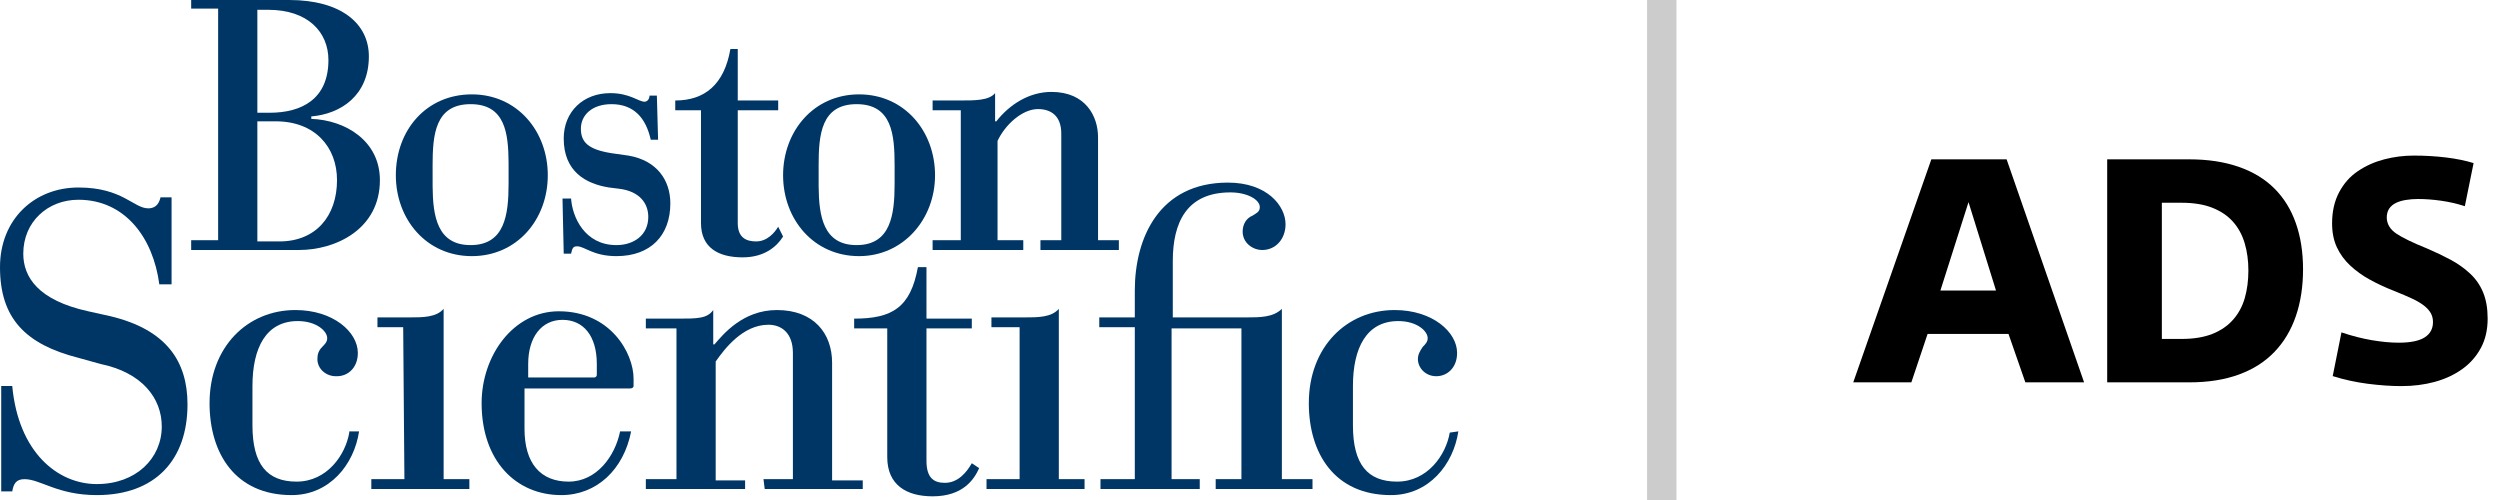
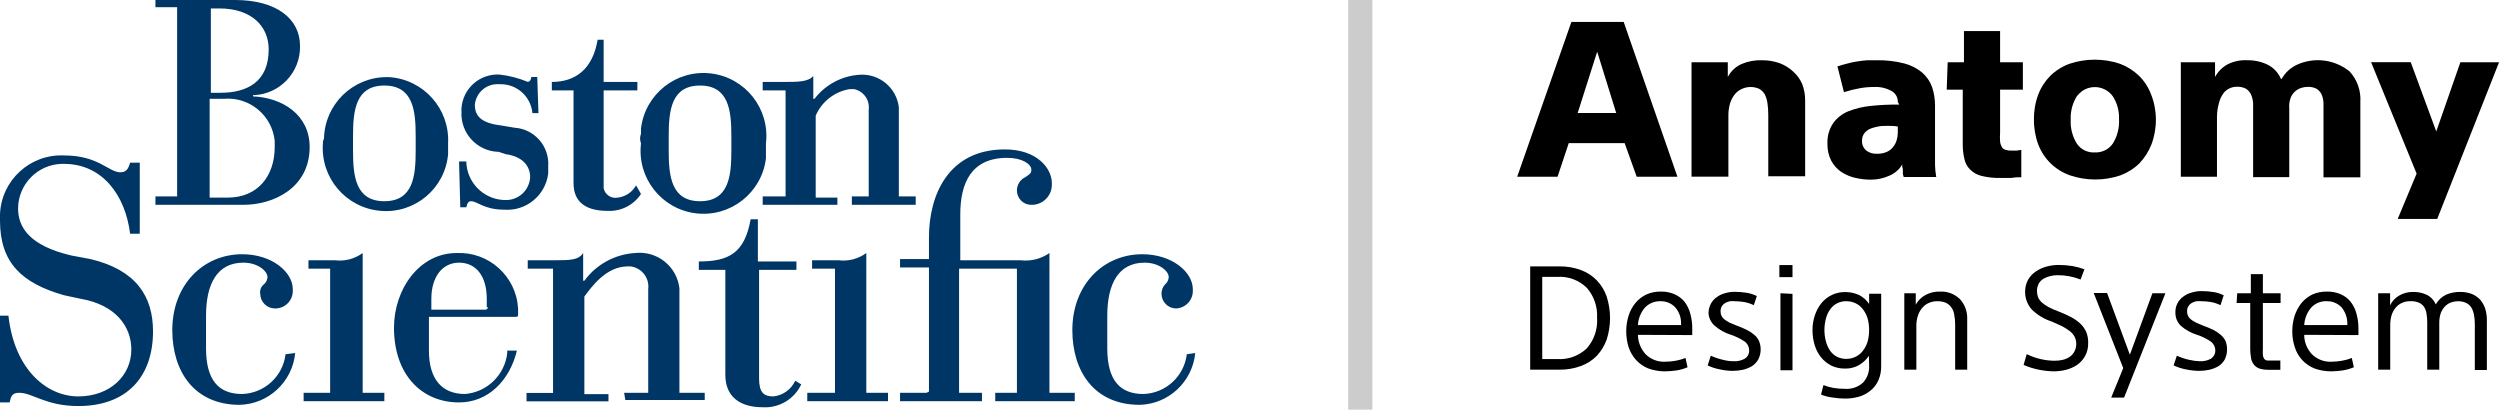
- <svg xmlns="http://www.w3.org/2000/svg" width="170px" height="34px" viewBox="0 0 170 34" version="1.1">
-   <g id="Page-1" stroke="none" stroke-width="1" fill="none" fill-rule="evenodd">
-     <g id="Group" fill-rule="nonzero">
-       <path d="M69.333,32.583 L67.083,32.583 L67.083,33.25 L73.75,33.25 L73.75,32.583 L72,32.583 L72,21 C71.5,21.583 70.583,21.583 69.667,21.583 L67.417,21.583 L67.417,22.25 L69.333,22.25 L69.333,32.583" id="Path" fill="#003666" />
-       <path d="M27.5,32.583 L25.25,32.583 L25.25,33.25 L31.917,33.25 L31.917,32.583 L30.167,32.583 L30.167,21 C29.667,21.583 28.75,21.583 27.833,21.583 L25.667,21.583 L25.667,22.25 L27.417,22.25 L27.5,32.583" id="Path" fill="#003666" />
-       <path d="M77,32.583 L74.833,32.583 L74.833,33.25 L81.583,33.25 L81.583,32.583 L79.667,32.583 L79.667,22.333 L84.417,22.333 L84.417,32.583 L82.667,32.583 L82.667,33.25 L89.25,33.25 L89.25,32.583 L87.167,32.583 L87.167,21 C86.583,21.583 85.667,21.583 84.75,21.583 L79.75,21.583 L79.75,17.75 C79.75,15.167 80.667,13.083 83.667,13.083 C84.833,13.083 85.667,13.583 85.667,14.083 C85.667,14.417 85.417,14.5 85.167,14.667 C84.75,14.833 84.5,15.25 84.5,15.75 C84.5,16.5 85.167,17 85.833,17 C86.75,17 87.417,16.25 87.417,15.25 C87.417,14 86.167,12.417 83.5,12.417 C78.833,12.417 77.167,16.167 77.167,19.75 L77.167,21.583 L74.75,21.583 L74.75,22.25 L77.167,22.25 L77.167,32.583" id="Path" fill="#003666" />
-       <path d="M6.833,24.75 C9.667,25.333 11,27.083 11,29 C11,31.167 9.25,32.917 6.583,32.917 C3.917,32.917 1.25,30.75 0.833,26.25 L0.083,26.25 L0.083,33.417 L0.833,33.417 C0.917,32.917 1.083,32.583 1.667,32.583 C2.75,32.583 3.917,33.667 6.583,33.667 C10.583,33.667 12.75,31.25 12.75,27.5 C12.75,24.583 11.333,22.417 7.5,21.5 L6,21.167 C2.583,20.417 1.583,18.833 1.583,17.25 C1.583,15.083 3.25,13.583 5.333,13.583 C8.5,13.583 10.417,16.167 10.833,19.333 L11.667,19.333 L11.667,13.417 L10.917,13.417 C10.833,13.75 10.667,14.167 10.083,14.167 C9.083,14.167 8.333,12.75 5.333,12.75 C2.333,12.75 0,14.917 0,18.167 C0,21.667 1.75,23.417 5.333,24.333 L6.833,24.75" id="Path" fill="#003666" />
-       <path d="M60.333,31.083 C60.333,33 61.667,33.75 63.417,33.75 C65.5,33.75 66.25,32.583 66.583,31.833 L66.083,31.5 C65.75,32.083 65.167,32.833 64.25,32.833 C63.5,32.833 63,32.5 63,31.333 L63,22.333 L66.083,22.333 L66.083,21.667 L63,21.667 L63,18.167 L62.417,18.167 C61.917,20.917 60.667,21.667 58.083,21.667 L58.083,22.333 L60.333,22.333 L60.333,31.083" id="Path" fill="#003666" />
-       <path d="M51.917,32.583 L53.917,32.583 L53.917,24 C53.917,22.667 53.167,22.083 52.25,22.083 C50.5,22.083 49.25,23.75 48.667,24.583 L48.667,32.667 L50.667,32.667 L50.667,33.25 L43.917,33.25 L43.917,32.583 L46,32.583 L46,22.333 L43.917,22.333 L43.917,21.667 L46.083,21.667 C47.417,21.667 48.083,21.667 48.5,21.083 L48.5,23.417 L48.583,23.417 C49.167,22.75 50.5,21.083 52.833,21.083 C55.333,21.083 56.583,22.667 56.583,24.667 L56.583,32.667 L58.667,32.667 L58.667,33.25 L52,33.25 L51.917,32.583 Z" id="Path" fill="#003666" />
-       <path d="M23.75,29.417 C23.5,30.917 22.25,32.75 20.167,32.75 C18.167,32.75 17.167,31.583 17.167,28.917 L17.167,26.25 C17.167,23.667 18.083,21.833 20.25,21.833 C21.5,21.833 22.25,22.5 22.25,23 C22.25,23.25 22.083,23.417 21.917,23.583 C21.667,23.833 21.583,24.083 21.583,24.417 C21.583,25.083 22.167,25.583 22.833,25.583 L22.917,25.583 C23.667,25.583 24.333,25 24.333,24 C24.333,22.583 22.667,21.083 20.083,21.083 C16.833,21.083 14.25,23.583 14.25,27.417 C14.25,30.833 16,33.667 19.833,33.667 C22.417,33.667 24.083,31.583 24.417,29.333 L23.75,29.333" id="Path" fill="#003666" />
-       <path d="M98.583,29.417 C98.333,30.917 97.083,32.75 95,32.75 C93,32.75 92,31.583 92,28.917 L92,26.25 C92,23.667 92.917,21.833 95.083,21.833 C96.333,21.833 97.083,22.5 97.083,23 C97.083,23.25 96.917,23.417 96.75,23.583 C96.583,23.833 96.417,24.083 96.417,24.417 C96.417,25 96.917,25.583 97.667,25.583 C98.417,25.583 99.083,25 99.083,24 C99.083,22.583 97.417,21.083 94.833,21.083 C91.583,21.083 89,23.583 89,27.417 C89,30.833 90.75,33.667 94.583,33.667 C97.167,33.667 98.833,31.583 99.167,29.333 L98.583,29.417 Z" id="Path" fill="#003666" />
-       <path d="M38,21.167 C41.5,21.167 43.083,24 43.083,25.75 L43.083,25.75 L43.083,26.25 C43.083,26.333 43,26.417 42.833,26.417 L42.833,26.417 L35.667,26.417 L35.667,29.167 C35.667,31.5 36.75,32.75 38.667,32.75 C40.583,32.75 41.833,31 42.167,29.333 L42.167,29.333 L42.167,29.333 L42.917,29.333 C42.417,31.917 40.583,33.667 38.167,33.667 C35.083,33.667 32.75,31.333 32.75,27.417 C32.75,24.167 34.917,21.167 38,21.167 Z M38.25,21.75 C36.833,21.75 35.917,22.917 35.917,24.75 L35.917,24.75 L35.917,25.667 L40.417,25.667 C40.5,25.667 40.583,25.583 40.583,25.5 L40.583,25.5 L40.583,24.75 C40.583,22.833 39.667,21.75 38.25,21.75 Z" id="Combined-Shape" fill="#003666" />
-       <path d="M19.667,0 C23.167,0 25.083,1.583 25.083,3.833 C25.083,6.5 23.167,7.75 21.167,7.917 L21.167,7.917 L21.167,8.083 C23.5,8.167 25.833,9.583 25.833,12.25 C25.833,15.583 22.833,17 20.333,17 L20.333,17 L13,17 L13,16.333 L14.833,16.333 L14.833,0.583 L13,0.583 L13,0 Z M18.75,8.25 L17.5,8.25 L17.5,16.417 L19,16.417 C21.5,16.417 22.917,14.667 22.917,12.25 C22.917,10 21.417,8.25 18.75,8.25 L18.75,8.25 Z M18.25,0.667 L17.5,0.667 L17.5,7.667 L18.333,7.667 C20.5,7.667 22.333,6.75 22.333,4.083 C22.333,2.167 20.917,0.667 18.25,0.667 L18.25,0.667 Z" id="Combined-Shape" fill="#003666" />
-       <path d="M32.083,6.417 C35.167,6.417 37.25,8.917 37.25,11.917 C37.25,14.917 35.167,17.417 32.083,17.417 C29,17.417 26.917,14.917 26.917,11.917 C26.917,8.833 29,6.417 32.083,6.417 Z M32,7.083 C29.583,7.083 29.417,9.167 29.417,11.25 L29.418,12.684 C29.434,14.704 29.736,16.667 32,16.667 C34.333,16.667 34.583,14.583 34.583,12.5 L34.583,11.066 C34.571,9.046 34.346,7.083 32,7.083 Z" id="Combined-Shape" fill="#003666" />
-       <path d="M58.417,6.417 C61.5,6.417 63.583,8.917 63.583,11.917 C63.583,14.917 61.417,17.417 58.417,17.417 C55.333,17.417 53.25,14.917 53.25,11.917 C53.25,8.917 55.333,6.417 58.417,6.417 Z M58.25,7.083 C55.833,7.083 55.667,9.167 55.667,11.25 L55.668,12.684 C55.684,14.704 55.986,16.667 58.25,16.667 C60.583,16.667 60.833,14.583 60.833,12.5 L60.833,12.5 L60.833,11.25 C60.833,9.167 60.667,7.083 58.25,7.083 Z" id="Combined-Shape" fill="#003666" />
-       <path d="M70.75,16.333 L72.167,16.333 L72.167,9.083 C72.167,7.833 71.417,7.417 70.583,7.417 C69.5,7.417 68.333,8.5 67.833,9.583 L67.833,16.333 L69.583,16.333 L69.583,17 L63.417,17 L63.417,16.333 L65.333,16.333 L65.333,7.5 L63.417,7.5 L63.417,6.833 L65.25,6.833 C66.333,6.833 67.25,6.833 67.667,6.333 L67.667,8.25 L67.75,8.25 C68.667,7.083 70,6.25 71.5,6.25 C73.833,6.25 74.667,7.917 74.667,9.333 L74.667,16.333 L76.083,16.333 L76.083,17 L70.75,17 L70.75,16.333 Z" id="Path" fill="#003666" />
-       <path d="M42.083,12.833 C43.5,13 44.083,13.833 44.083,14.75 C44.083,16 43.083,16.667 41.917,16.667 C39.75,16.667 38.917,14.75 38.833,13.5 L38.25,13.5 L38.333,17.25 L38.833,17.25 C38.917,16.833 39,16.75 39.25,16.75 C39.75,16.75 40.333,17.417 41.917,17.417 C44.25,17.417 45.583,16 45.583,13.833 C45.583,12.25 44.667,10.917 42.75,10.583 L41.583,10.417 C40,10.167 39.5,9.667 39.5,8.75 C39.5,7.833 40.25,7.083 41.583,7.083 C43.083,7.083 43.917,8 44.25,9.5 L44.75,9.5 L44.667,6.5 L44.167,6.5 C44.167,6.75 44,6.917 43.833,6.917 C43.417,6.917 42.833,6.333 41.5,6.333 C39.667,6.333 38.333,7.583 38.333,9.417 C38.333,11.667 39.833,12.5 41.417,12.75 L42.083,12.833" id="Path" fill="#003666" />
-       <path d="M52.917,15.417 C52.667,15.833 52.167,16.417 51.417,16.417 C50.75,16.417 50.167,16.167 50.167,15.167 L50.167,7.5 L52.917,7.5 L52.917,6.833 L50.167,6.833 L50.167,3.333 L49.667,3.333 C49.25,5.75 47.917,6.833 45.917,6.833 L45.917,7.5 L47.667,7.5 L47.667,15.167 C47.667,16.833 48.833,17.5 50.5,17.5 C52,17.5 52.833,16.75 53.25,16.083 L52.917,15.417" id="Path" fill="#003666" />
-       <polygon id="Path" fill="#CCCCCC" points="112 0 114 0 114 34 112 34" />
-       <path d="M131.947,19.755 L135.728,19.755 L133.859,13.745 L131.947,19.755 Z M129.972,26 L126.021,26 L131.331,10.835 L136.45,10.835 L141.718,26 L137.724,26 L136.578,22.708 L131.076,22.708 L129.972,26 Z" id="Shape" fill="#000000" />
-       <path d="M143.289,10.835 L148.875,10.835 C150.136,10.835 151.254,11.005 152.231,11.344 C153.208,11.684 154.019,12.176 154.663,12.821 C155.308,13.465 155.793,14.251 156.118,15.178 C156.444,16.106 156.607,17.15 156.607,18.311 C156.607,19.486 156.444,20.548 156.118,21.497 C155.793,22.446 155.308,23.256 154.663,23.929 C154.019,24.602 153.212,25.115 152.242,25.469 C151.272,25.823 150.15,26 148.875,26 L143.289,26 L143.289,10.835 Z M147.006,23.048 L148.344,23.048 C149.166,23.048 149.863,22.934 150.437,22.708 C151.01,22.481 151.481,22.159 151.849,21.741 C152.217,21.324 152.483,20.832 152.646,20.265 C152.808,19.699 152.89,19.076 152.89,18.396 C152.89,17.716 152.805,17.093 152.635,16.527 C152.465,15.961 152.2,15.476 151.838,15.072 C151.477,14.668 151.01,14.353 150.437,14.127 C149.863,13.9 149.166,13.787 148.344,13.787 L147.006,13.787 L147.006,23.048 Z" id="Shape" fill="#000000" />
-       <path d="M167.609,14.021 C167.085,13.851 166.547,13.727 165.995,13.649 C165.443,13.571 164.919,13.532 164.423,13.532 C164.14,13.532 163.867,13.553 163.605,13.596 C163.343,13.638 163.117,13.706 162.926,13.798 C162.735,13.89 162.582,14.017 162.469,14.18 C162.356,14.343 162.299,14.552 162.299,14.807 C162.313,15.245 162.533,15.607 162.958,15.89 C163.382,16.173 164.069,16.506 165.018,16.888 C165.613,17.143 166.154,17.401 166.643,17.663 C167.131,17.925 167.57,18.237 167.96,18.598 C168.349,18.959 168.646,19.387 168.852,19.883 C169.057,20.378 169.16,20.973 169.16,21.667 C169.16,22.432 169.004,23.101 168.692,23.674 C168.381,24.248 167.956,24.726 167.418,25.108 C166.88,25.49 166.26,25.777 165.56,25.968 C164.859,26.159 164.105,26.255 163.297,26.255 C162.589,26.255 161.825,26.202 161.004,26.096 C160.182,25.989 159.389,25.816 158.625,25.575 L159.219,22.602 C159.927,22.842 160.618,23.019 161.29,23.133 C161.963,23.246 162.568,23.303 163.106,23.303 C163.913,23.303 164.505,23.182 164.88,22.941 C165.255,22.701 165.443,22.354 165.443,21.901 C165.443,21.674 165.393,21.472 165.294,21.295 C165.195,21.118 165.043,20.948 164.837,20.786 C164.632,20.623 164.363,20.463 164.03,20.308 C163.697,20.152 163.283,19.975 162.788,19.777 C162.207,19.55 161.666,19.299 161.163,19.023 C160.66,18.747 160.214,18.428 159.825,18.067 C159.435,17.706 159.131,17.292 158.911,16.824 C158.692,16.357 158.582,15.812 158.582,15.189 C158.582,14.382 158.741,13.677 159.06,13.075 C159.379,12.474 159.807,11.992 160.345,11.631 C160.883,11.27 161.478,11.005 162.129,10.835 C162.781,10.665 163.446,10.58 164.126,10.58 C164.89,10.58 165.623,10.622 166.324,10.707 C167.025,10.792 167.652,10.92 168.204,11.09 L167.609,14.021 Z" id="Path" fill="#000000" />
-     </g>
-   </g>
+ <svg xmlns="http://www.w3.org/2000/svg" viewBox="0 0 207.49 34" height="34px">
+   <path d="M69.2,32.6H67v.7h6.7v-.7H71.9V21a3.2,3.2,0,0,1-2.3.6H67.4v.7h1.9V32.6m-41.9,0H25.2v.7h6.7v-.7H30.1V21a3.2,3.2,0,0,1-2.3.6H25.6v.7h1.8V32.6m49.5,0H74.7v.7h6.8v-.7H79.6V22.3h4.8V32.6H82.6v.7h6.6v-.7H87.1V21a3.47,3.47,0,0,1-2.4.6h-5V17.8c0-2.6.9-4.7,3.9-4.7,1.2,0,2,.5,2,1,0,.3-.2.4-.5.6a1.23,1.23,0,0,0-.7,1.1A1.19,1.19,0,0,0,85.55,17h.15a1.67,1.67,0,0,0,1.6-1.7v-.1c0-1.2-1.2-2.8-3.9-2.8-4.7,0-6.3,3.8-6.3,7.3v1.8H74.7v.7h2.4V32.5M6.7,24.8c2.9.5,4.2,2.3,4.2,4.2,0,2.2-1.8,3.9-4.4,3.9S1.2,30.7.7,26.2H0v7.2H.8c.1-.5.2-.8.8-.8,1.1,0,2.2,1.1,4.9,1.1,4,0,6.2-2.4,6.2-6.2,0-2.9-1.4-5.1-5.2-6l-1.6-.3c-3.4-.8-4.4-2.3-4.4-3.9a3.73,3.73,0,0,1,3.6-3.7h.2c3.2,0,5.1,2.6,5.5,5.8h.8V13.5h-.8c-.1.3-.2.8-.8.8-1,0-1.8-1.4-4.7-1.4A5.09,5.09,0,0,0,0,17.77v.53c0,3.5,1.8,5.2,5.3,6.2l1.4.3m53.5,6.3c0,1.9,1.3,2.7,3.1,2.7a3.31,3.31,0,0,0,3.2-1.9l-.5-.3a2.25,2.25,0,0,1-1.8,1.3c-.8,0-1.2-.3-1.2-1.5v-9h3.1v-.7H62.9V18.2h-.6c-.5,2.8-1.8,3.5-4.3,3.5v.7h2.2v8.7m-8.4,1.5h2V24a1.69,1.69,0,0,0-1.47-1.89H52.1c-1.8,0-3,1.7-3.6,2.5v8.1h2v.6H43.7v-.7h2.2V22.3H43.8v-.7H46c1.3,0,2,0,2.4-.6v2.3h.1A5.64,5.64,0,0,1,52.7,21a3.33,3.33,0,0,1,3.69,2.93c0,.06,0,.11,0,.17v8.5h2.1v.6H51.9ZM23.7,29.4a3.75,3.75,0,0,1-3.6,3.3c-2,0-3-1.2-3-3.8V26.2c0-2.6.9-4.4,3.1-4.4,1.2,0,2,.7,2,1.2a.83.83,0,0,1-.3.6.82.82,0,0,0-.3.8,1.22,1.22,0,0,0,1.2,1.2h.1a1.45,1.45,0,0,0,1.4-1.5h0V24c0-1.4-1.7-2.9-4.2-2.9-3.2,0-5.8,2.5-5.8,6.3,0,3.4,1.8,6.2,5.6,6.2a4.76,4.76,0,0,0,4.6-4.3l-.8.1m74.8,0a3.75,3.75,0,0,1-3.6,3.3c-2,0-3-1.2-3-3.8V26.2c0-2.6.9-4.4,3.1-4.4,1.2,0,2,.7,2,1.2a.83.83,0,0,1-.3.6,1.12,1.12,0,0,0-.3.8,1.22,1.22,0,0,0,1.2,1.2A1.45,1.45,0,0,0,99,24.1h0V24c0-1.4-1.7-2.9-4.2-2.9-3.2,0-5.8,2.5-5.8,6.3,0,3.4,1.8,6.2,5.6,6.2a4.76,4.76,0,0,0,4.6-4.3Zm-56.4-.1a3.84,3.84,0,0,1-3.5,3.4c-1.9,0-3-1.2-3-3.6V26.3h7.2c.2,0,.2-.1.2-.2v-.5A4.89,4.89,0,0,0,37.9,21c-3.1,0-5.2,3-5.2,6.2,0,3.9,2.3,6.2,5.4,6.2,2.4,0,4.2-1.8,4.8-4.3h-.8Zm-1.6-3.8a.22.22,0,0,1-.2.2H35.8v-.9c0-1.8.9-3,2.3-3s2.3,1.1,2.3,3v.7M17.4.7h.8c2.7,0,4.1,1.5,4.1,3.4,0,2.7-1.8,3.6-4,3.6h-.8V.7ZM14.7,16.3H12.9V17h7.3c2.5,0,5.5-1.4,5.5-4.8,0-2.7-2.3-4.1-4.7-4.2V7.9a4,4,0,0,0,3.9-4.1h0C24.9,1.6,23,0,19.5,0H12.9V.6h1.8Zm2.7-8.1h1.2a3.9,3.9,0,0,1,4.2,3.5v.5c0,2.4-1.4,4.2-3.9,4.2H17.4V8.2m9.4,3.7a5.23,5.23,0,0,0,4.8,5.6,5.17,5.17,0,0,0,5.59-4.71.28.28,0,0,0,0-.09v-.8a5.24,5.24,0,0,0-4.9-5.5h-.2a5.21,5.21,0,0,0-5.2,5.1A.79.79,0,0,0,26.8,11.9Zm7.7.6c0,2.1-.2,4.2-2.6,4.2s-2.6-2.1-2.6-4.2V11.3c0-2.1.2-4.2,2.6-4.2s2.6,2.1,2.6,4.2Zm18.7-.6a5.22,5.22,0,0,0,10.37,1.24l0-.44v-.8a5.22,5.22,0,0,0-10.37-1.24l0,.44A1.1,1.1,0,0,0,53.2,11.9Zm7.5.6c0,2.1-.2,4.2-2.6,4.2s-2.6-2.1-2.6-4.2V11.3c0-2.1.2-4.2,2.6-4.2s2.6,2.1,2.6,4.2Z" fill="#003666" />
+   <path d="M70.7,16.3h1.4V9.1a1.54,1.54,0,0,0-1.2-1.7h-.4a3.72,3.72,0,0,0-2.8,2.2v6.8h1.8V17H63.3v-.7h1.9V7.5H63.3V6.8h1.8c1.1,0,2,0,2.4-.5V8.2h.1a5.13,5.13,0,0,1,3.8-2,3.07,3.07,0,0,1,3.2,2.7v7.4H76V17H70.7ZM42,12.8c1.4.2,2,1,2,1.9a2,2,0,0,1-2.1,1.9h-.1a3.27,3.27,0,0,1-3.1-3.2h-.6l.1,3.8h.5c.1-.4.2-.5.4-.5.5,0,1.1.7,2.7.7a3.43,3.43,0,0,0,3.7-3v-.6a3,3,0,0,0-2.79-3.2h0l-1.2-.2c-1.6-.2-2.1-.8-2.1-1.7a1.88,1.88,0,0,1,2-1.71h.08a2.64,2.64,0,0,1,2.7,2.4h.5l-.1-3h-.5c0,.2-.1.4-.3.4a8.77,8.77,0,0,0-2.3-.6A3,3,0,0,0,38.3,9h0v.3a3.16,3.16,0,0,0,3,3.3h.08l.6.2m10.8,2.6a2,2,0,0,1-1.5,1,1,1,0,0,1-1.18-.78.5.5,0,0,1,0-.12v-8h2.8V6.8H50.1V3.3h-.5c-.4,2.4-1.8,3.5-3.8,3.5v.7h1.8v7.7c0,1.7,1.2,2.3,2.8,2.3a3.13,3.13,0,0,0,2.8-1.4l-.4-.7" fill="#003666" />
+   <path d="M111.9,0h2V34h-2Z" fill="#ccc" fill-rule="evenodd" />
+   <path d="M129.27,14.67h-3.35l4.5-12.85h4.34l4.46,12.85h-3.38l-1-2.79H130.2Zm1.67-5.29h3.2l-1.58-5.09Z" />
+   <path d="M143.4,5.17V6.39h0a2.37,2.37,0,0,1,1.15-1.08A4,4,0,0,1,146.26,5a4.27,4.27,0,0,1,1.46.25,3.43,3.43,0,0,1,1.13.71,3,3,0,0,1,.72,1,3.78,3.78,0,0,1,.25,1.41v6.26h-3.06V9.54a6.73,6.73,0,0,0-.07-1,2.39,2.39,0,0,0-.23-.73,1.3,1.3,0,0,0-.46-.44,1.73,1.73,0,0,0-1.41,0,1.6,1.6,0,0,0-.56.4,2.18,2.18,0,0,0-.42.74,3.44,3.44,0,0,0-.16,1.15v5h-3.06V5.17Z" />
+   <path d="M157.51,8.46a1,1,0,0,0-.49-.89,2.67,2.67,0,0,0-1.49-.35,6.41,6.41,0,0,0-1.16.1,9.94,9.94,0,0,0-1.33.33l-.54-2.14c.24-.08.51-.16.8-.23a6.3,6.3,0,0,1,.84-.18A8.08,8.08,0,0,1,155,5h.76a8.7,8.7,0,0,1,2.27.26,3.88,3.88,0,0,1,1.5.76,2.9,2.9,0,0,1,.82,1.19,4.79,4.79,0,0,1,.25,1.55v4.93a6.64,6.64,0,0,0,.1,1H158a2.17,2.17,0,0,1-.07-.24v-.29a.63.63,0,0,0-.05-.3v-.21h0a2.26,2.26,0,0,1-1.07.93,3.64,3.64,0,0,1-1.56.33,5.44,5.44,0,0,1-1.27-.15,3.5,3.5,0,0,1-1.16-.49,2.62,2.62,0,0,1-.84-.94,3,3,0,0,1-.31-1.43,2.82,2.82,0,0,1,.47-1.67,2.86,2.86,0,0,1,1.28-1,6.93,6.93,0,0,1,1.85-.44,20.61,20.61,0,0,1,2.36-.11Zm-.29,2a9.58,9.58,0,0,0-1.07,0,3.7,3.7,0,0,0-.86.2,1.21,1.21,0,0,0-.55.39,1,1,0,0,0-.2.63,1,1,0,0,0,.36.82,1.33,1.33,0,0,0,.88.26,1.88,1.88,0,0,0,.81-.15,1.33,1.33,0,0,0,.53-.41,1.61,1.61,0,0,0,.3-.58,2.16,2.16,0,0,0,.09-.62V10.5Z" />
+   <path d="M161.65,5.17H163V2.58h3V5.17h1.89V7.44H166V11a4.82,4.82,0,0,0,0,.76,1.15,1.15,0,0,0,.17.48.52.52,0,0,0,.3.2,1.51,1.51,0,0,0,.52.06h.37l.4-.06v2.27a4.25,4.25,0,0,0-.86.06H166a6,6,0,0,1-1.58-.18,2,2,0,0,1-.93-.54,1.71,1.71,0,0,1-.45-.85A5.08,5.08,0,0,1,162.9,12V7.44h-1.33Z" />
+   <path d="M178.93,9.9a5.76,5.76,0,0,1-.37,2.09,4.89,4.89,0,0,1-1,1.57,4.56,4.56,0,0,1-1.59,1,6.55,6.55,0,0,1-4.15,0A4.36,4.36,0,0,1,169.17,12a5.75,5.75,0,0,1-.36-2.09,5.61,5.61,0,0,1,.36-2.07,4.4,4.4,0,0,1,1-1.55,4.46,4.46,0,0,1,1.6-1,6.61,6.61,0,0,1,4.17,0,4.65,4.65,0,0,1,1.59,1,4.27,4.27,0,0,1,1,1.54A5.65,5.65,0,0,1,178.93,9.9Zm-3.06,0a3.28,3.28,0,0,0-.51-1.9,1.84,1.84,0,0,0-2.58-.42,2.09,2.09,0,0,0-.42.42,3.41,3.41,0,0,0-.5,1.92,3.44,3.44,0,0,0,.51,2,1.67,1.67,0,0,0,1.49.73,1.72,1.72,0,0,0,1.5-.74A3.46,3.46,0,0,0,175.87,9.9Z" />
+   <path d="M183.84,5.17V6.39h0a2.58,2.58,0,0,1,1.06-1.06A3.24,3.24,0,0,1,186.52,5a3.75,3.75,0,0,1,1.71.38,2.37,2.37,0,0,1,1.08,1.17h.06a2.81,2.81,0,0,1,1.23-1.16,4.19,4.19,0,0,1,4.41.54,3.42,3.42,0,0,1,.89,2.53v6.26h-3.06V8.54a2,2,0,0,0-.17-.73,1.13,1.13,0,0,0-.4-.44,1.46,1.46,0,0,0-.74-.16,1.71,1.71,0,0,0-.55.09,1.4,1.4,0,0,0-.87.83A2,2,0,0,0,190,9v5.7h-3V8.58a2.17,2.17,0,0,0-.18-.75,1.12,1.12,0,0,0-.42-.47,1.49,1.49,0,0,0-.75-.16,1.38,1.38,0,0,0-.6.13,1.27,1.27,0,0,0-.51.41,2.21,2.21,0,0,0-.36.76A4.2,4.2,0,0,0,184,9.67v5H181V5.17Z" />
+   <path d="M202.2,10.91h0l2-5.74h3.21l-5.13,13H199l1.57-3.76-3.78-9.25h3.29Z" />
+   <path d="M127,22.11h2.43a4.88,4.88,0,0,1,1.77.3,3.55,3.55,0,0,1,1.33.86,3.69,3.69,0,0,1,.82,1.35,5.85,5.85,0,0,1,0,3.56,4,4,0,0,1-.82,1.35,3.53,3.53,0,0,1-1.33.85,4.88,4.88,0,0,1-1.77.3H127Zm1,7.69h1.24a3.25,3.25,0,0,0,2.46-.89,3.47,3.47,0,0,0,.85-2.54,3.48,3.48,0,0,0-.84-2.47,3.19,3.19,0,0,0-2.47-.92H128Z" />
+   <path d="M135.94,27.79a2.45,2.45,0,0,0,.64,1.61,2.15,2.15,0,0,0,1.63.62,5.12,5.12,0,0,0,.87-.08,4.42,4.42,0,0,0,.81-.23l.17.77a3.8,3.8,0,0,1-.89.26,6.74,6.74,0,0,1-1,.08,4,4,0,0,1-1.37-.24,2.76,2.76,0,0,1-1-.69,3,3,0,0,1-.63-1.07,4.41,4.41,0,0,1-.2-1.3,4.29,4.29,0,0,1,.2-1.33,3.07,3.07,0,0,1,.57-1.05,2.67,2.67,0,0,1,.9-.7,2.85,2.85,0,0,1,1.19-.24,2.68,2.68,0,0,1,1.15.22,2.29,2.29,0,0,1,.83.62,2.89,2.89,0,0,1,.48,1,4.52,4.52,0,0,1,.16,1.27v.5ZM137.83,25a1.72,1.72,0,0,0-1.32.54,2.47,2.47,0,0,0-.57,1.44h3.58v-.05a2,2,0,0,0-.47-1.41A1.61,1.61,0,0,0,137.83,25Z" />
+   <path d="M145.56,25.33a3.11,3.11,0,0,0-.78-.26A5.14,5.14,0,0,0,144,25a2.94,2.94,0,0,0-.42,0,1.64,1.64,0,0,0-.39.14.9.9,0,0,0-.28.27.81.81,0,0,0-.11.43.89.89,0,0,0,.07.36.8.8,0,0,0,.23.29,2.9,2.9,0,0,0,.41.27l.64.27a7.27,7.27,0,0,1,.81.34,3,3,0,0,1,.63.41,1.45,1.45,0,0,1,.4.52,1.83,1.83,0,0,1-.07,1.55,1.64,1.64,0,0,1-.53.55,2.78,2.78,0,0,1-.74.29,4,4,0,0,1-.84.09,4.79,4.79,0,0,1-1-.11,4.11,4.11,0,0,1-1.08-.34l.26-.81a5.13,5.13,0,0,0,1,.34,3.35,3.35,0,0,0,.89.12,1.69,1.69,0,0,0,.91-.2.77.77,0,0,0,.38-.73.9.9,0,0,0-.39-.72,4.8,4.8,0,0,0-1.14-.55,3.68,3.68,0,0,1-1.31-.73A1.51,1.51,0,0,1,141.8,26a1.72,1.72,0,0,1,.2-.8,1.55,1.55,0,0,1,.5-.55,2,2,0,0,1,.69-.32,2.65,2.65,0,0,1,.79-.11,6.74,6.74,0,0,1,1,.08,3,3,0,0,1,.83.27Z" />
+   <path d="M148.77,22v1h-1.09V22Zm0,2.39v6.34h-1V24.34Z" />
+   <path d="M155.11,29.53h0a2.47,2.47,0,0,1-.87.8,2.24,2.24,0,0,1-1.11.26,2.58,2.58,0,0,1-1.13-.24,2.69,2.69,0,0,1-.85-.68,3,3,0,0,1-.53-1,4.14,4.14,0,0,1-.19-1.26,3.8,3.8,0,0,1,.2-1.25,3.24,3.24,0,0,1,.54-1,2.5,2.5,0,0,1,2-.92,2.67,2.67,0,0,1,1.11.24,2.13,2.13,0,0,1,.85.75h0v-.85h1v6a2.77,2.77,0,0,1-.24,1.2,2.24,2.24,0,0,1-.65.84,2.67,2.67,0,0,1-.94.5,4.16,4.16,0,0,1-1.16.16,6.74,6.74,0,0,1-1-.08,3.86,3.86,0,0,1-1-.25l.2-.79a4.13,4.13,0,0,0,.85.24,5.82,5.82,0,0,0,.93.07,2,2,0,0,0,1.5-.51,1.93,1.93,0,0,0,.51-1.43Zm-3.69-2.14a3.65,3.65,0,0,0,.12.93,2.58,2.58,0,0,0,.33.76,1.67,1.67,0,0,0,.57.52,1.78,1.78,0,0,0,1.59,0,1.64,1.64,0,0,0,.6-.51,2.36,2.36,0,0,0,.38-.76,3.74,3.74,0,0,0,0-1.88,2.36,2.36,0,0,0-.38-.76,1.64,1.64,0,0,0-.6-.51,1.79,1.79,0,0,0-.79-.18,1.58,1.58,0,0,0-1.36.7,2.17,2.17,0,0,0-.34.76A3.65,3.65,0,0,0,151.42,27.39Z" />
+   <path d="M159,24.34v.94h0a2.08,2.08,0,0,1,.81-.8A2.42,2.42,0,0,1,161,24.2a2.21,2.21,0,0,1,1.66.62,2.32,2.32,0,0,1,.61,1.68v4.18h-1V26.89a4.15,4.15,0,0,0-.08-.79,1.28,1.28,0,0,0-.24-.59,1.11,1.11,0,0,0-.45-.38,1.77,1.77,0,0,0-.72-.13,1.73,1.73,0,0,0-.64.12,1.49,1.49,0,0,0-.55.37,1.88,1.88,0,0,0-.39.65,2.56,2.56,0,0,0-.15.95v3.59h-1V24.34Z" />
+   <path d="M172.68,23.2a5.08,5.08,0,0,0-1.89-.36,2.48,2.48,0,0,0-.61.07,1.84,1.84,0,0,0-.55.21,1.05,1.05,0,0,0-.41.4,1.26,1.26,0,0,0-.16.63,1.54,1.54,0,0,0,.09.52,1.25,1.25,0,0,0,.3.42,3.12,3.12,0,0,0,.56.39,6.3,6.3,0,0,0,.84.37,8.73,8.73,0,0,1,1.08.49,3.43,3.43,0,0,1,.76.55,2.17,2.17,0,0,1,.47.69,2.21,2.21,0,0,1,.15.88,2.12,2.12,0,0,1-.25,1.08,2.23,2.23,0,0,1-.66.74,3,3,0,0,1-.92.41,4.22,4.22,0,0,1-1,.13,6.67,6.67,0,0,1-2.53-.53l.26-.9a5.11,5.11,0,0,0,1.19.42,5.18,5.18,0,0,0,1.11.13,2.81,2.81,0,0,0,.71-.08,1.69,1.69,0,0,0,.58-.26,1.27,1.27,0,0,0,.38-.45,1.34,1.34,0,0,0,.14-.62,1.31,1.31,0,0,0-.14-.59,1.53,1.53,0,0,0-.41-.47,5.16,5.16,0,0,0-.63-.4l-.87-.39a4.19,4.19,0,0,1-1.65-1,2.19,2.19,0,0,1-.3-2.46,2.1,2.1,0,0,1,.66-.7,2.86,2.86,0,0,1,.89-.4,3.76,3.76,0,0,1,1-.13,7.08,7.08,0,0,1,1.13.09,5.68,5.68,0,0,1,1,.27Z" />
+   <path d="M176.77,29.44h0l1.87-5.1h1.08L176.29,33h-1.07l1-2.45-2.45-6.23h1.11Z" />
+   <path d="M184.29,25.33a2.91,2.91,0,0,0-.77-.26,5.29,5.29,0,0,0-.8-.07,3.09,3.09,0,0,0-.43,0,1.74,1.74,0,0,0-.38.14.9.9,0,0,0-.28.27.73.73,0,0,0-.11.43.81.81,0,0,0,.29.65,3,3,0,0,0,.42.27l.63.27a8.33,8.33,0,0,1,.82.34,3.17,3.17,0,0,1,.62.41,1.6,1.6,0,0,1,.41.52,1.94,1.94,0,0,1-.07,1.55,1.64,1.64,0,0,1-.53.55,2.85,2.85,0,0,1-.75.29,3.84,3.84,0,0,1-.83.09,5.35,5.35,0,0,1-1.05-.11,4.52,4.52,0,0,1-1.08-.34l.27-.81a5.13,5.13,0,0,0,1,.34,4.43,4.43,0,0,0,.89.12,1.72,1.72,0,0,0,.92-.2.8.8,0,0,0,.38-.73.91.91,0,0,0-.4-.72,4.44,4.44,0,0,0-1.14-.55,3.68,3.68,0,0,1-1.31-.73,1.49,1.49,0,0,1-.46-1.11,1.55,1.55,0,0,1,.69-1.35,2,2,0,0,1,.7-.32,2.65,2.65,0,0,1,.79-.11,6.74,6.74,0,0,1,1,.08,3,3,0,0,1,.83.27Z" />
+   <path d="M185.68,24.34h1.13V22.75h1v1.59h1.47v.81h-1.47v3.79a4.51,4.51,0,0,0,0,.52.67.67,0,0,0,.1.31.37.37,0,0,0,.25.15h1.1v.77l-.44,0h-.52a2.42,2.42,0,0,1-.8-.11,1.05,1.05,0,0,1-.46-.35,1.14,1.14,0,0,1-.22-.56,4.52,4.52,0,0,1-.06-.74V25.15h-1.13Z" />
+   <path d="M191.24,27.79a2.36,2.36,0,0,0,.64,1.61,2.15,2.15,0,0,0,1.63.62,4.91,4.91,0,0,0,.86-.08,3.84,3.84,0,0,0,.82-.23l.17.77a4,4,0,0,1-.9.26,6.74,6.74,0,0,1-1,.08,4,4,0,0,1-1.37-.24,2.79,2.79,0,0,1-1.63-1.76,4.11,4.11,0,0,1-.21-1.3,4.29,4.29,0,0,1,.2-1.33,3.57,3.57,0,0,1,.57-1.05,2.67,2.67,0,0,1,.9-.7,2.88,2.88,0,0,1,1.19-.24,2.72,2.72,0,0,1,1.16.22,2.18,2.18,0,0,1,.82.62,2.75,2.75,0,0,1,.49,1,4.52,4.52,0,0,1,.16,1.27v.5ZM193.12,25a1.65,1.65,0,0,0-1.31.54,2.47,2.47,0,0,0-.57,1.44h3.58v-.05a2.13,2.13,0,0,0-.47-1.41A1.63,1.63,0,0,0,193.12,25Z" />
+   <path d="M198.37,24.34v1h0a1.83,1.83,0,0,1,.75-.81,2.23,2.23,0,0,1,1.16-.3,2.54,2.54,0,0,1,1.18.26,1.59,1.59,0,0,1,.7.77h0a2,2,0,0,1,.85-.8,2.81,2.81,0,0,1,1.15-.23,2.63,2.63,0,0,1,1,.17,2,2,0,0,1,.69.48,2.19,2.19,0,0,1,.41.73,3.21,3.21,0,0,1,.14.92v4.18h-1V26.89a3.94,3.94,0,0,0-.07-.77,1.89,1.89,0,0,0-.22-.6,1.06,1.06,0,0,0-.45-.39A1.65,1.65,0,0,0,204,25a1.85,1.85,0,0,0-.57.1,1.38,1.38,0,0,0-.5.32,1.67,1.67,0,0,0-.35.55,2.45,2.45,0,0,0-.13.81v3.9h-1v-3.9a4.9,4.9,0,0,0-.06-.77,1.37,1.37,0,0,0-.21-.55,1,1,0,0,0-.42-.34A1.64,1.64,0,0,0,200,25a1.53,1.53,0,0,0-.6.12,1.35,1.35,0,0,0-.52.36,1.86,1.86,0,0,0-.37.62,2.87,2.87,0,0,0-.13.87v3.71h-1V24.34Z" />
</svg>
